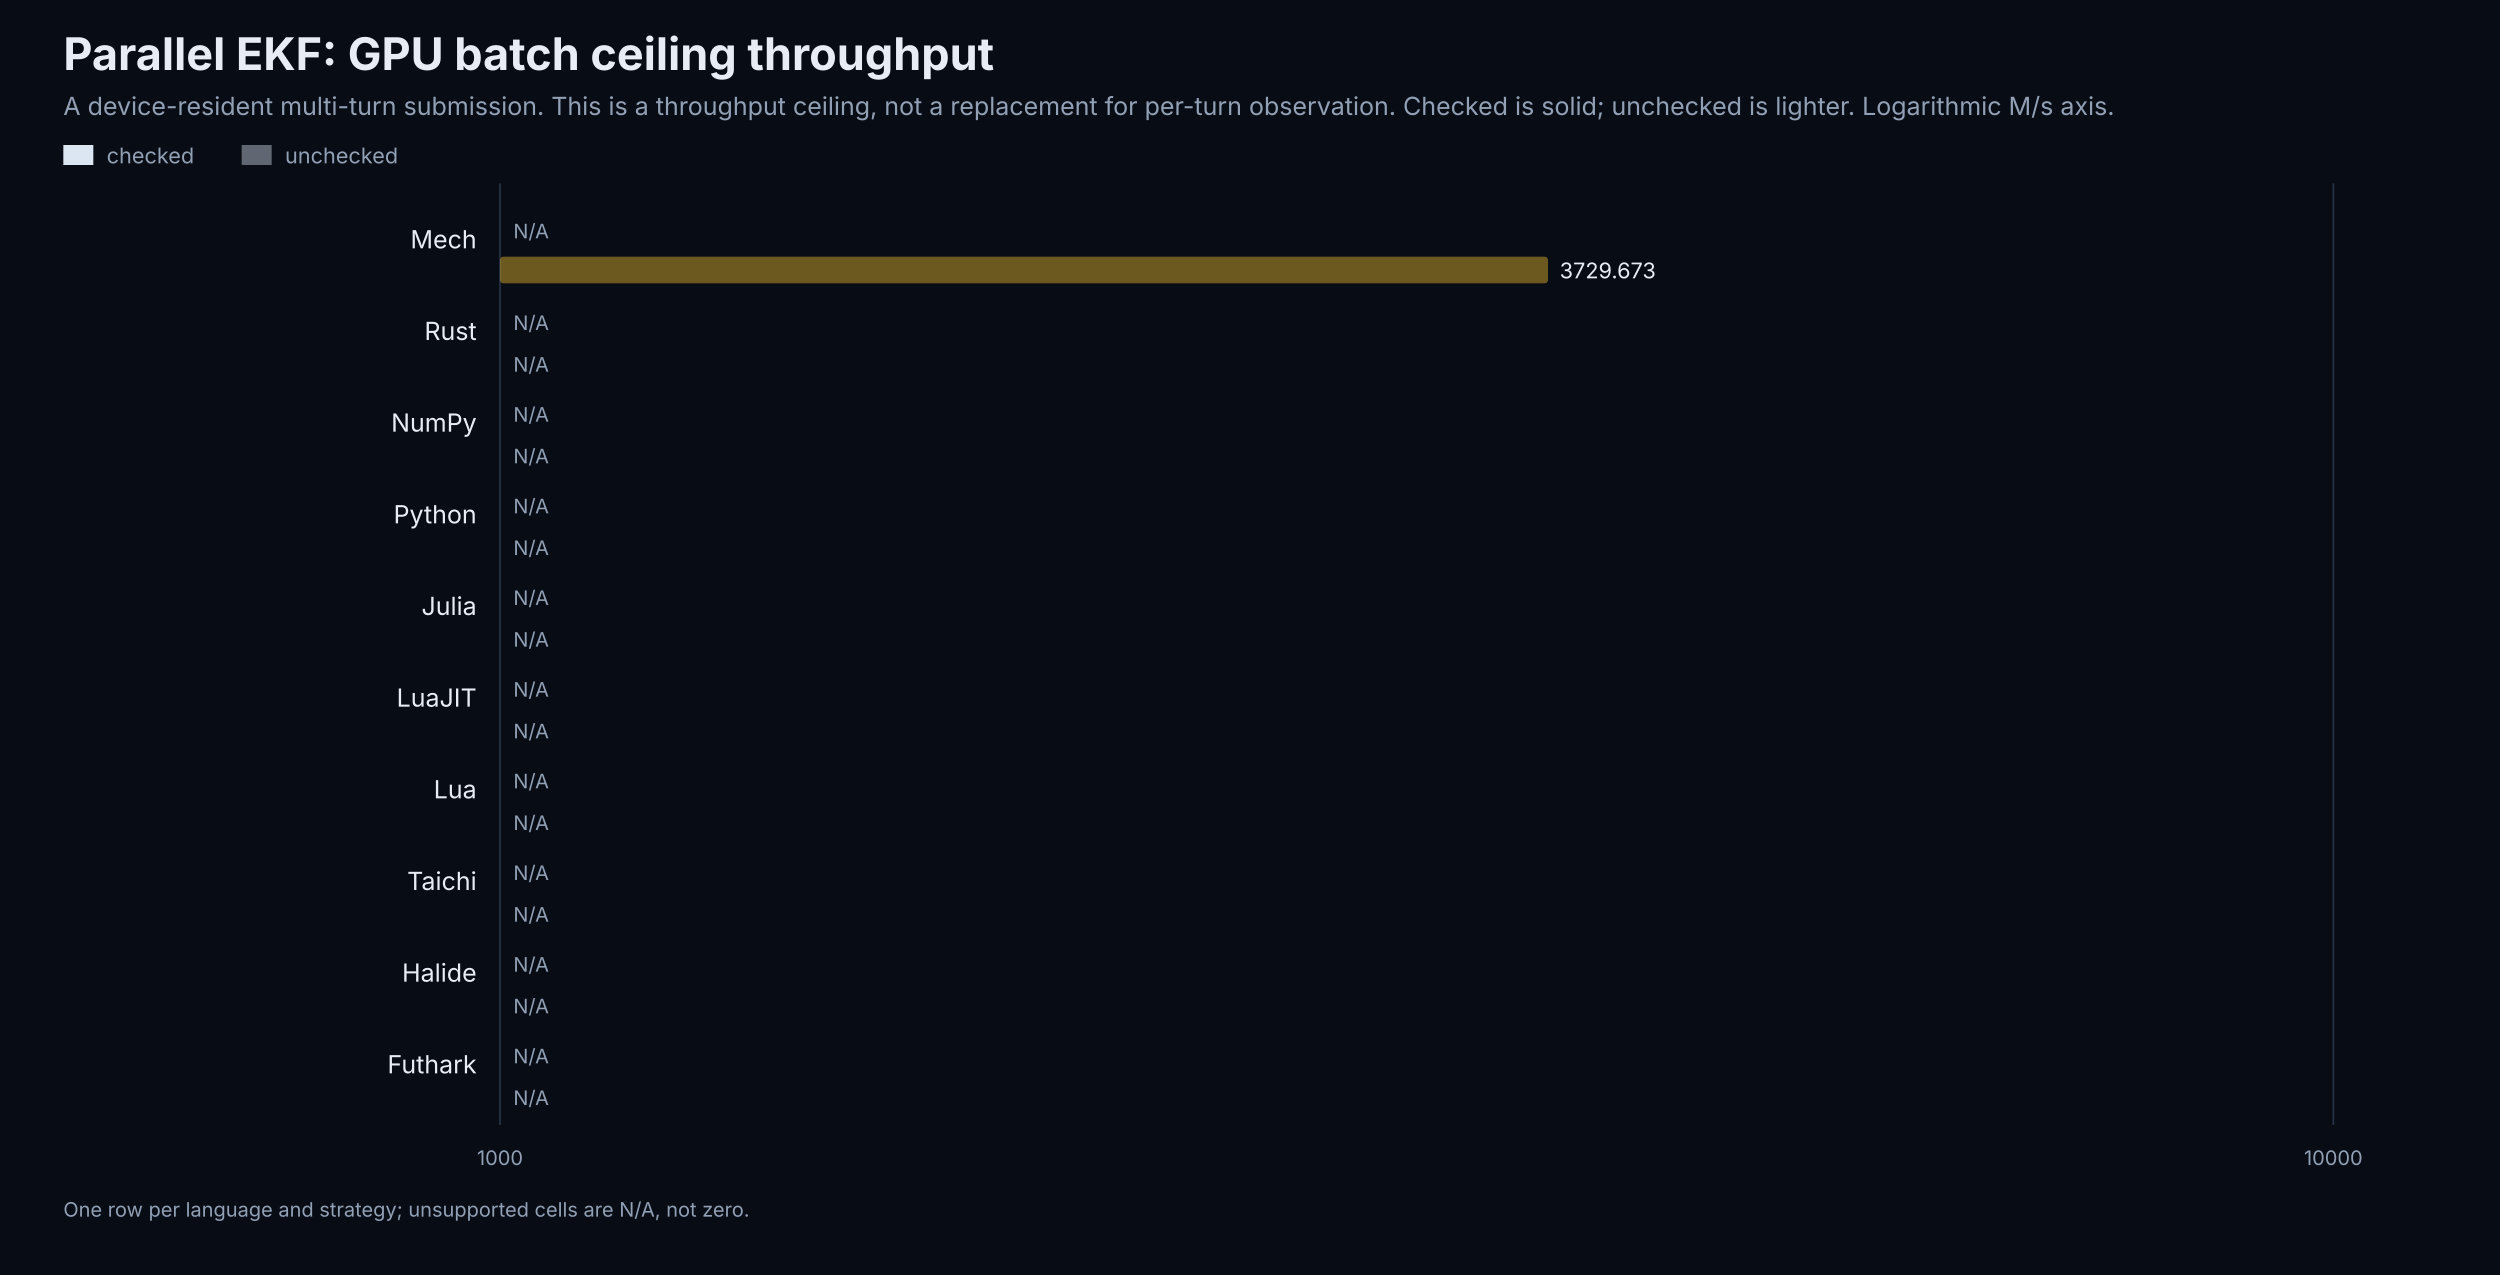
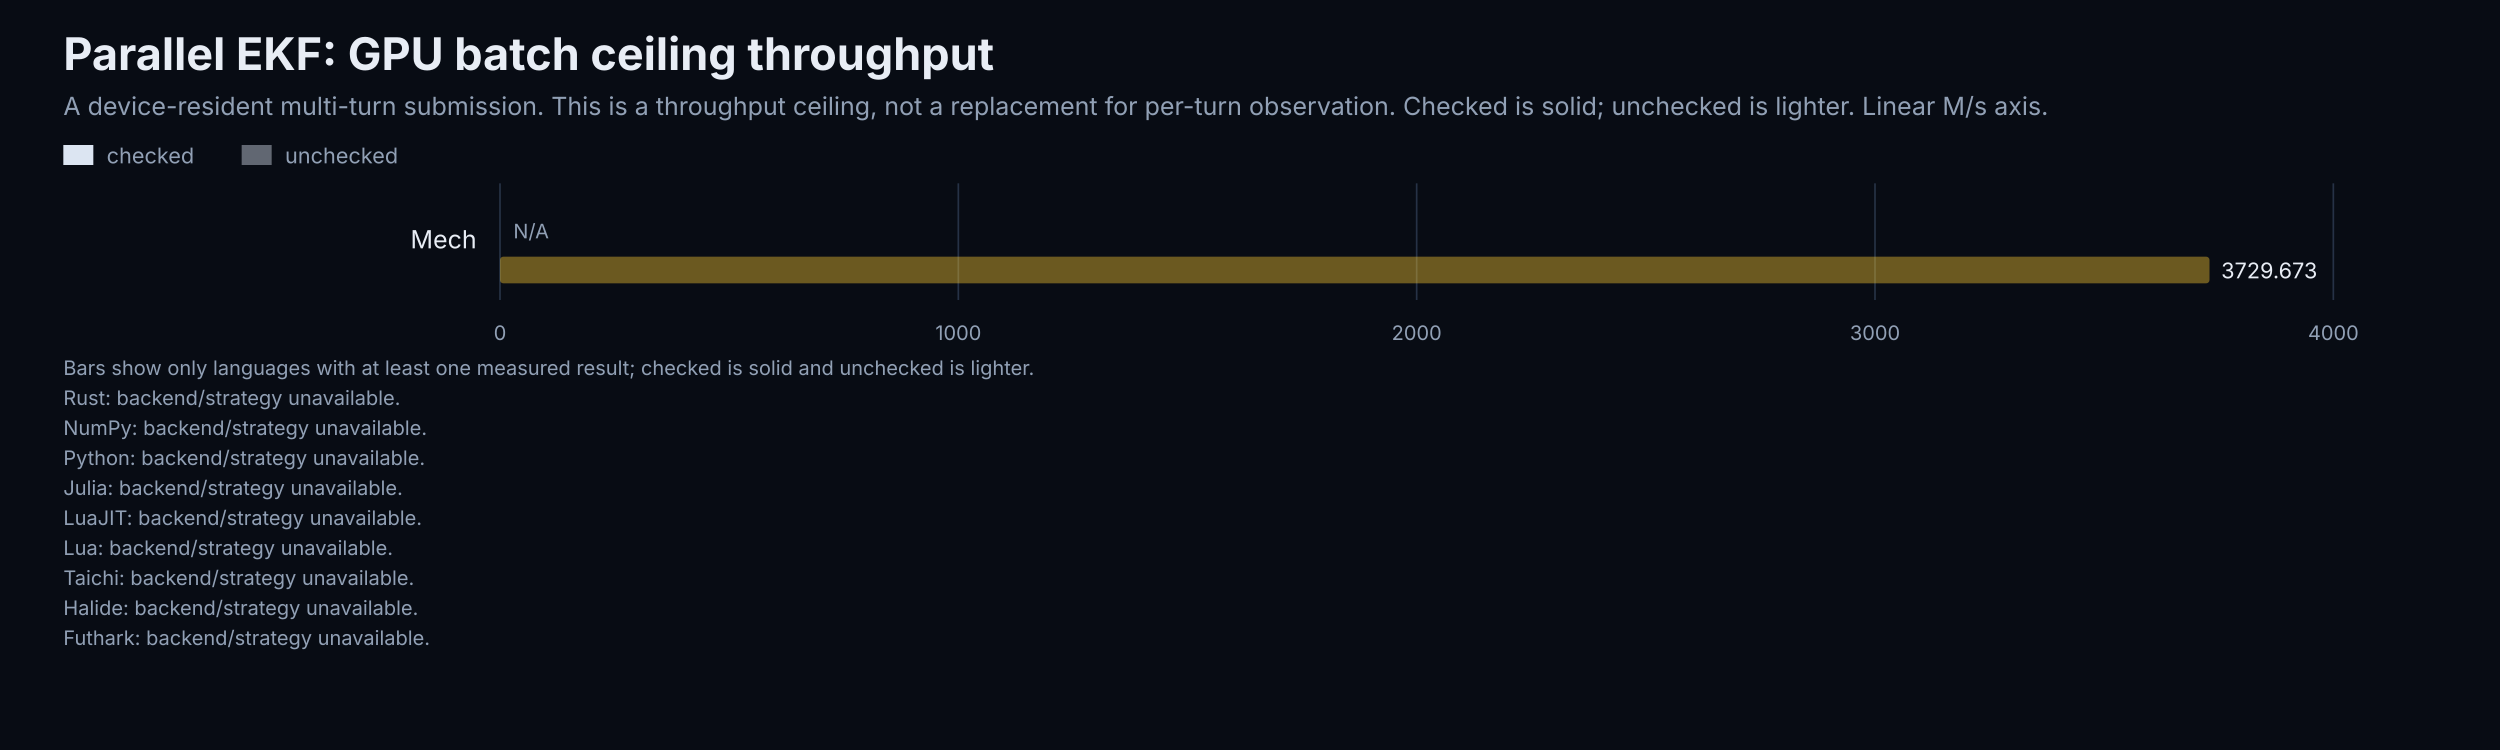
- <svg xmlns="http://www.w3.org/2000/svg" width="1500" height="765" viewBox="0 0 1500 765">
+ <svg xmlns="http://www.w3.org/2000/svg" width="1500" height="450" viewBox="0 0 1500 450">
  <rect width="100%" height="100%" fill="#080c14" />
  <style>text{font-family:-apple-system,BlinkMacSystemFont,"Segoe UI",sans-serif;fill:#e8edf5}.muted{fill:#91a0b5}.grid{stroke:#263246;stroke-width:1}.label{font-size:15px}.value{font-size:13px;font-variant-numeric:tabular-nums}</style>
  <text x="38" y="42" font-size="27" font-weight="700">Parallel EKF: GPU batch ceiling throughput</text>
-   <text x="38" y="69" class="muted" font-size="15">A device-resident multi-turn submission. This is a throughput ceiling, not a replacement for per-turn observation. Checked is solid; unchecked is lighter. Logarithmic M/s axis.</text>
+   <text x="38" y="69" class="muted" font-size="15">A device-resident multi-turn submission. This is a throughput ceiling, not a replacement for per-turn observation. Checked is solid; unchecked is lighter. Linear M/s axis.</text>
  <rect x="38" y="87" width="18" height="12" fill="#dce5f2" />
  <text x="64" y="98" class="muted" font-size="13">checked</text>
  <rect x="145" y="87" width="18" height="12" fill="#dce5f2" opacity="0.42" />
  <text x="171" y="98" class="muted" font-size="13">unchecked</text>
-   <line x1="300.0" y1="110" x2="300.0" y2="675" class="grid" />
-   <text x="300.0" y="699" text-anchor="middle" class="muted" font-size="12">1000</text>
-   <line x1="1400.0" y1="110" x2="1400.0" y2="675" class="grid" />
-   <text x="1400.0" y="699" text-anchor="middle" class="muted" font-size="12">10000</text>
+   <line x1="300.0" y1="110" x2="300.0" y2="180" class="grid" />
+   <text x="300.0" y="204" text-anchor="middle" class="muted" font-size="12">0</text>
+   <line x1="575.0" y1="110" x2="575.0" y2="180" class="grid" />
+   <text x="575.0" y="204" text-anchor="middle" class="muted" font-size="12">1000</text>
+   <line x1="850.0" y1="110" x2="850.0" y2="180" class="grid" />
+   <text x="850.0" y="204" text-anchor="middle" class="muted" font-size="12">2000</text>
+   <line x1="1125.0" y1="110" x2="1125.0" y2="180" class="grid" />
+   <text x="1125.0" y="204" text-anchor="middle" class="muted" font-size="12">3000</text>
+   <line x1="1400.0" y1="110" x2="1400.0" y2="180" class="grid" />
+   <text x="1400.0" y="204" text-anchor="middle" class="muted" font-size="12">4000</text>
  <text x="286" y="149" text-anchor="end" class="label">Mech</text>
  <text x="308" y="143" class="muted" font-size="12">N/A</text>
-   <rect x="300" y="154" width="628.8" height="16" rx="2" fill="#f4c430" opacity="0.42" />
-   <text x="935.8" y="167" class="value">3729.673</text>
-   <text x="286" y="204" text-anchor="end" class="label">Rust</text>
-   <text x="308" y="198" class="muted" font-size="12">N/A</text>
-   <text x="308" y="223" class="muted" font-size="12">N/A</text>
-   <text x="286" y="259" text-anchor="end" class="label">NumPy</text>
-   <text x="308" y="253" class="muted" font-size="12">N/A</text>
-   <text x="308" y="278" class="muted" font-size="12">N/A</text>
-   <text x="286" y="314" text-anchor="end" class="label">Python</text>
-   <text x="308" y="308" class="muted" font-size="12">N/A</text>
-   <text x="308" y="333" class="muted" font-size="12">N/A</text>
-   <text x="286" y="369" text-anchor="end" class="label">Julia</text>
-   <text x="308" y="363" class="muted" font-size="12">N/A</text>
-   <text x="308" y="388" class="muted" font-size="12">N/A</text>
-   <text x="286" y="424" text-anchor="end" class="label">LuaJIT</text>
-   <text x="308" y="418" class="muted" font-size="12">N/A</text>
-   <text x="308" y="443" class="muted" font-size="12">N/A</text>
-   <text x="286" y="479" text-anchor="end" class="label">Lua</text>
-   <text x="308" y="473" class="muted" font-size="12">N/A</text>
-   <text x="308" y="498" class="muted" font-size="12">N/A</text>
-   <text x="286" y="534" text-anchor="end" class="label">Taichi</text>
-   <text x="308" y="528" class="muted" font-size="12">N/A</text>
-   <text x="308" y="553" class="muted" font-size="12">N/A</text>
-   <text x="286" y="589" text-anchor="end" class="label">Halide</text>
-   <text x="308" y="583" class="muted" font-size="12">N/A</text>
-   <text x="308" y="608" class="muted" font-size="12">N/A</text>
-   <text x="286" y="644" text-anchor="end" class="label">Futhark</text>
-   <text x="308" y="638" class="muted" font-size="12">N/A</text>
-   <text x="308" y="663" class="muted" font-size="12">N/A</text>
-   <text x="38" y="730" class="muted" font-size="12">One row per language and strategy; unsupported cells are N/A, not zero.</text>
+   <rect x="300" y="154" width="1025.7" height="16" rx="2" fill="#f4c430" opacity="0.42" />
+   <text x="1332.7" y="167" class="value">3729.673</text>
+   <text x="38" y="225" class="muted" font-size="12">Bars show only languages with at least one measured result; checked is solid and unchecked is lighter.</text>
+   <text x="38" y="243" class="muted" font-size="12">Rust: backend/strategy unavailable.</text>
+   <text x="38" y="261" class="muted" font-size="12">NumPy: backend/strategy unavailable.</text>
+   <text x="38" y="279" class="muted" font-size="12">Python: backend/strategy unavailable.</text>
+   <text x="38" y="297" class="muted" font-size="12">Julia: backend/strategy unavailable.</text>
+   <text x="38" y="315" class="muted" font-size="12">LuaJIT: backend/strategy unavailable.</text>
+   <text x="38" y="333" class="muted" font-size="12">Lua: backend/strategy unavailable.</text>
+   <text x="38" y="351" class="muted" font-size="12">Taichi: backend/strategy unavailable.</text>
+   <text x="38" y="369" class="muted" font-size="12">Halide: backend/strategy unavailable.</text>
+   <text x="38" y="387" class="muted" font-size="12">Futhark: backend/strategy unavailable.</text>
</svg>
